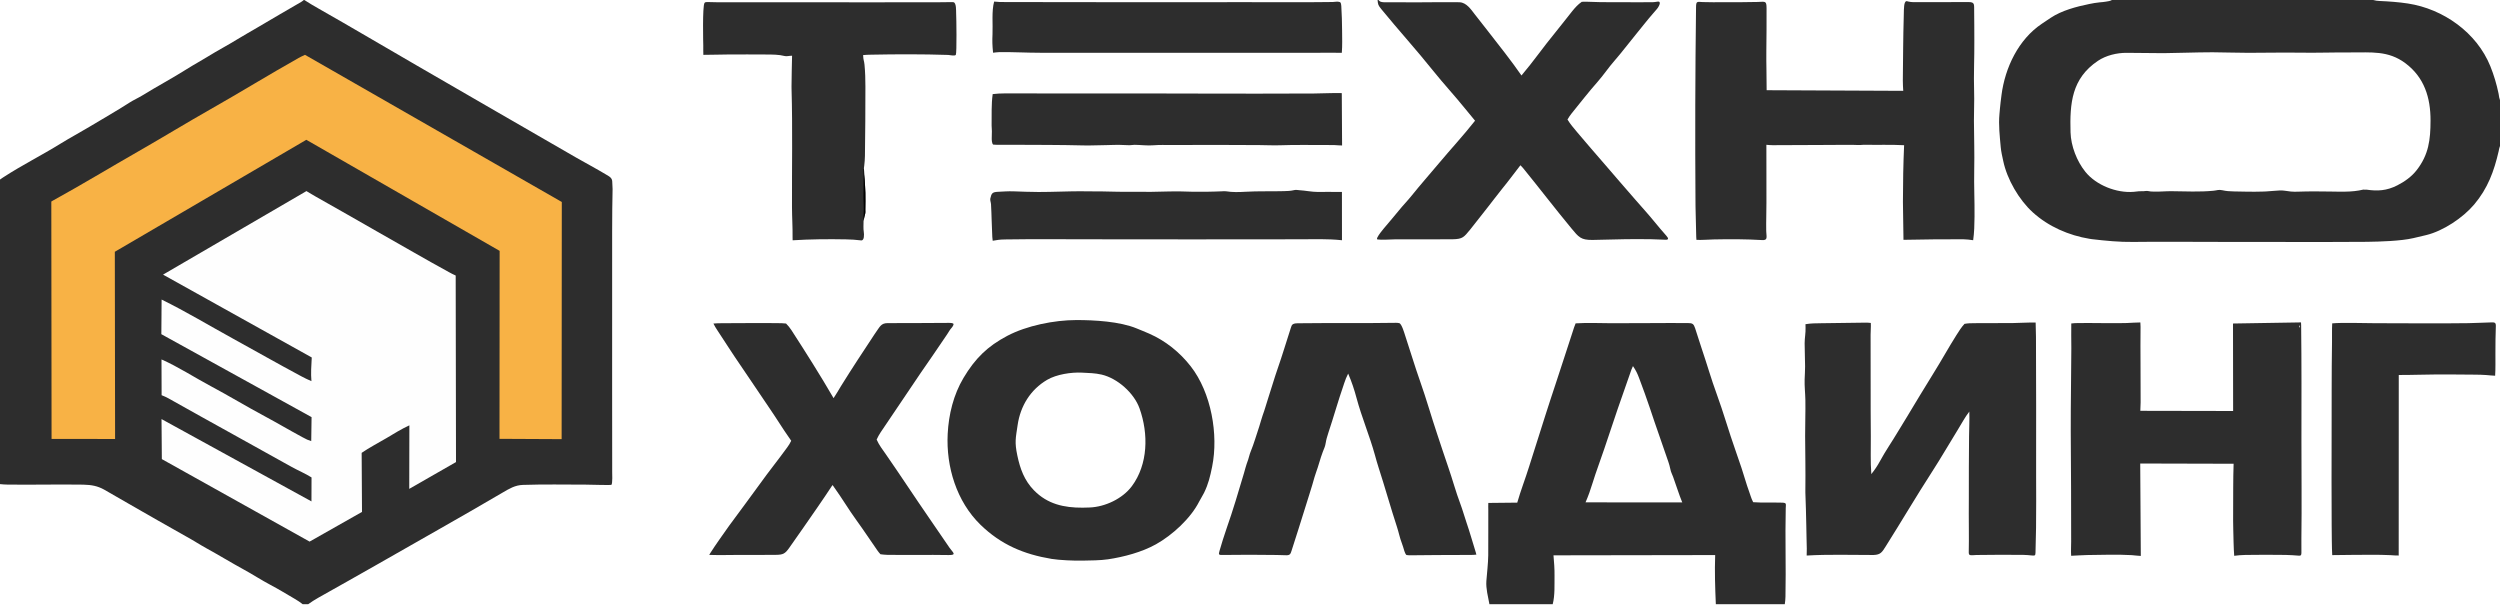
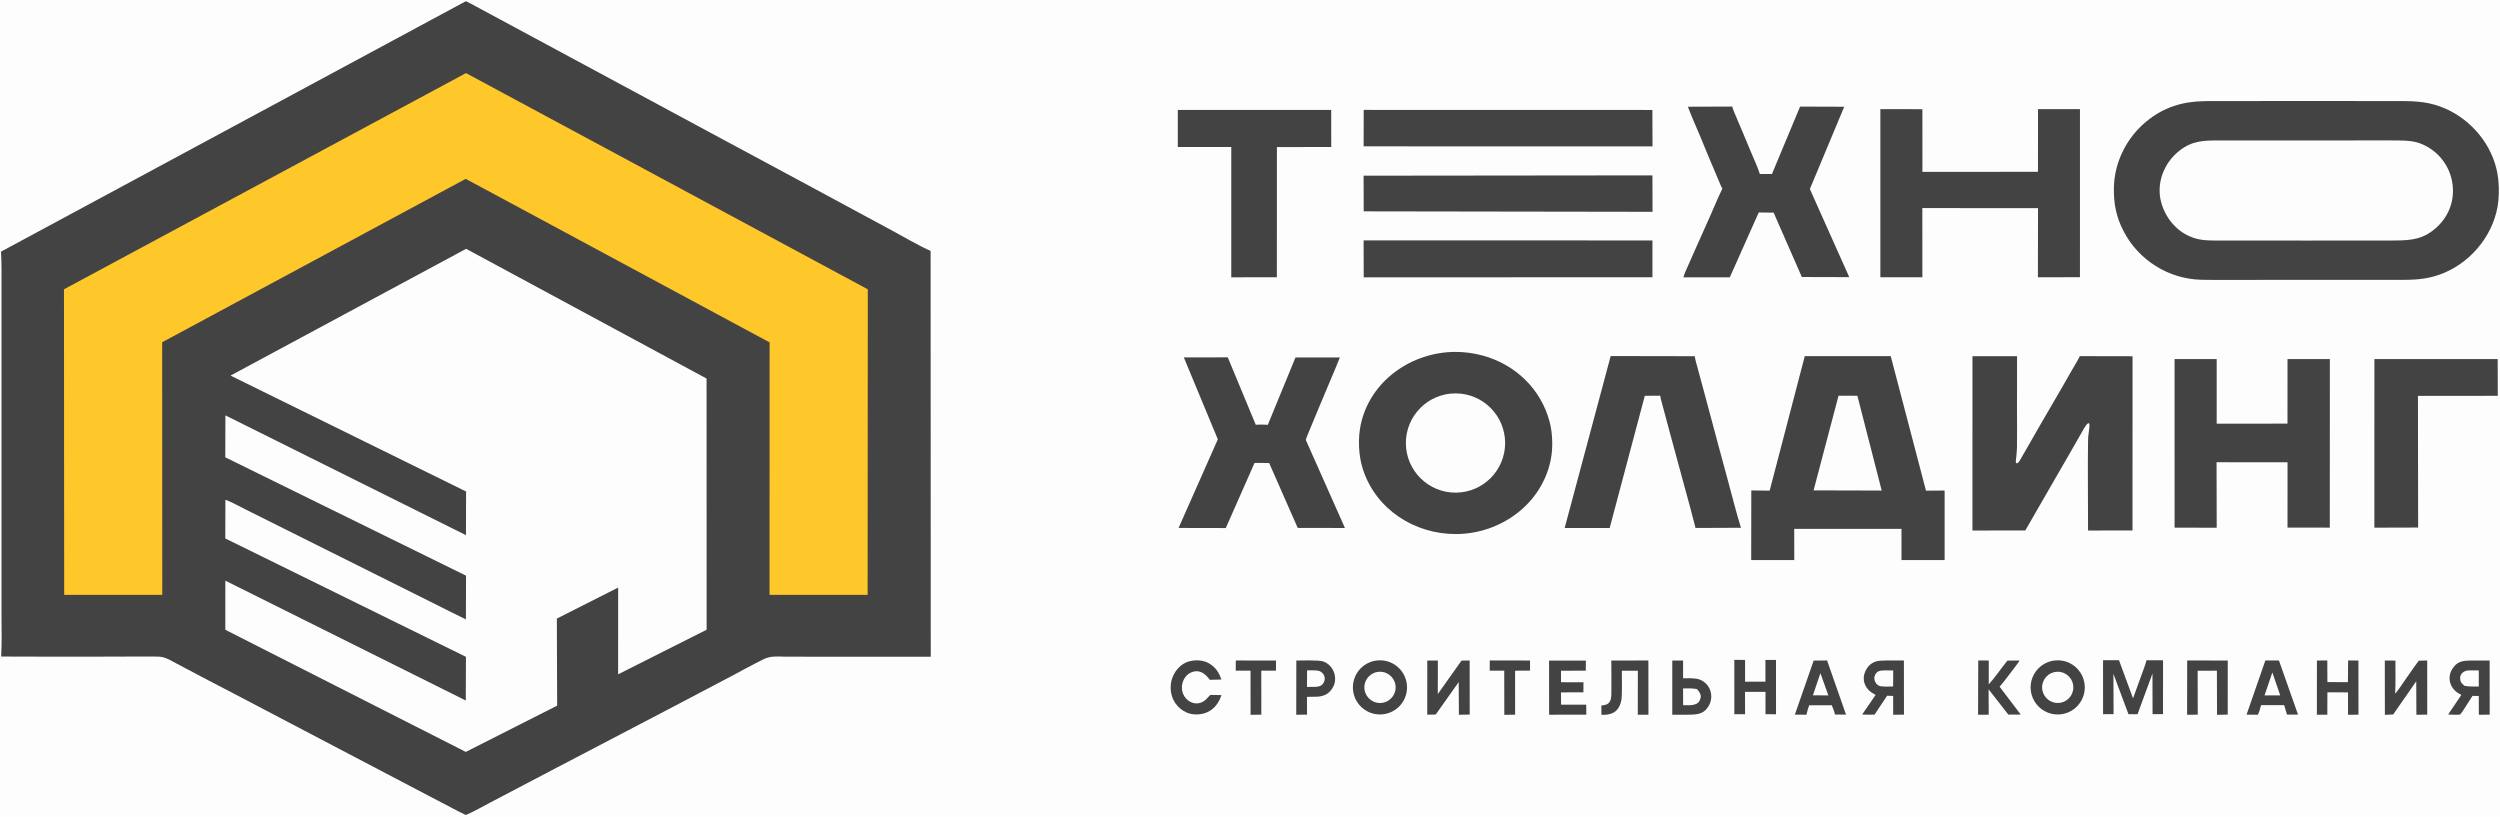
- <svg xmlns="http://www.w3.org/2000/svg" width="600" height="145" viewBox="0 0 600 145">
-   <path fill="#2D2D2D" d="M258.312 76.814C262.591 76.807 268.733 77.141 272.768 78.809C273.779 79.228 274.798 79.627 275.8 80.069C279.744 81.806 283.14 84.536 285.782 87.925C290.693 94.224 292.472 104.298 290.912 112C290.435 114.357 290.016 116.141 288.962 118.3C288.613 119.015 288.165 119.658 287.809 120.363C285.747 124.438 281.353 128.434 277.436 130.626C274.063 132.515 269.713 133.664 265.938 134.23C264.016 134.517 261.753 134.501 259.812 134.551C257.919 134.6 254.22 134.442 252.375 134.134C245.705 133.021 240.239 130.721 235.329 125.952C229.574 120.362 227.041 112.012 227.445 104.125C227.683 99.462 228.842 94.718 231.248 90.688C234.015 86.053 236.976 83.117 241.749 80.603C246.423 78.14 253.021 76.822 258.312 76.814ZM259.812 121.841C259.813 121.841 259.937 121.838 259.937 121.838C260.458 121.815 260.979 121.818 261.5 121.798C265.205 121.661 269.399 119.695 271.638 116.692C275.531 111.469 275.679 104.134 273.484 98.001C272.17 94.329 268.194 90.782 264.375 89.899C262.818 89.538 261.272 89.515 259.688 89.434C257.121 89.302 253.571 89.838 251.322 91.154C247.303 93.506 244.898 97.446 244.232 102C243.767 105.184 243.477 106.074 244.158 109.313C244.826 112.49 245.825 115.293 248.153 117.677C251.411 121.013 255.401 121.862 259.812 121.841Z" />
-   <path fill="#2D2D2D" d="M456.776 21.801C456.729 20.992 456.679 20.184 456.68 19.375C456.68 19.374 456.682 19.063 456.682 19.062C456.743 14.042 456.749 9.019 456.897 4C456.916 3.348 456.892 1.32 457.153 0.696C457.37 0.179 457.528 0.247 458.003 0.369C458.72 0.555 459.516 0.512 460.25 0.518C460.251 0.518 460.749 0.518 460.75 0.518C464.667 0.499 468.583 0.497 472.5 0.496C474.024 0.496 473.767 1.141 473.799 2.75C473.844 5.044 473.819 7.332 473.84 9.625C473.878 13.739 473.654 17.904 473.788 22C473.864 24.319 473.729 26.623 473.744 28.937C473.769 32.894 473.897 36.839 473.813 40.798C473.734 44.535 473.927 48.264 473.886 52C473.866 53.888 473.829 55.783 473.558 57.651C472.749 57.542 471.941 57.423 471.125 57.421C466.36 57.409 461.596 57.459 456.832 57.558C456.832 57.557 456.828 57.001 456.828 57C456.832 54.145 456.698 51.292 456.703 48.438C456.711 43.908 456.784 39.378 456.986 34.852C453.828 34.683 450.662 34.81 447.5 34.746C447.354 34.743 447.208 34.745 447.063 34.762C446.255 34.856 445.564 34.78 444.75 34.769C443.066 34.747 441.372 34.77 439.688 34.783C434.938 34.821 430.187 34.824 425.437 34.844C424.934 34.846 424.432 34.798 423.931 34.752C423.961 39.396 423.923 44.043 423.944 48.688C423.954 50.873 423.853 53.068 423.892 55.25C423.892 55.251 423.908 55.687 423.908 55.688C423.961 56.903 424.28 57.698 422.939 57.619C419.069 57.389 415.189 57.381 411.313 57.464C409.939 57.493 408.515 57.625 407.146 57.57C407.125 57.338 407.102 57.107 407.096 56.875C407.029 54.502 406.977 52.124 406.928 49.75C406.928 49.749 406.918 48.751 406.918 48.75C406.806 33.104 406.852 17.457 407.048 1.812C407.068 0.202 407.263 0.434 408.688 0.497C410.346 0.57 412.028 0.527 413.687 0.524C416.394 0.52 419.108 0.551 421.813 0.471C423.681 0.416 423.965 0.111 423.974 2C423.99 5.414 423.964 8.836 423.922 12.25C423.884 15.387 424.012 18.517 423.994 21.65L456.776 21.801Z" />
-   <path fill="#2D2D2D" d="M471.484 77.723C471.884 77.668 472.283 77.596 472.687 77.585C476.081 77.493 479.48 77.59 482.875 77.54C484.751 77.512 486.686 77.381 488.555 77.404C488.585 78.559 488.627 79.719 488.633 80.875C488.693 91.854 488.673 102.834 488.669 113.813C488.667 118.101 488.72 122.4 488.652 126.688C488.652 126.688 488.62 128.187 488.619 128.188C488.584 129.667 488.571 131.147 488.519 132.626C488.495 133.292 488.425 133.389 487.696 133.318C486.986 133.248 486.276 133.18 485.563 133.171C481.813 133.125 478.062 133.151 474.312 133.199C473.839 133.205 473.265 133.318 472.8 133.218C472.539 133.162 472.498 132.788 472.5 132.563C472.509 130.728 472.566 128.902 472.524 127.063C472.468 124.558 472.536 122.066 472.52 119.562C472.487 114.603 472.555 109.647 472.575 104.687C472.583 102.723 472.709 100.741 472.635 98.778C471.533 100.206 470.862 101.542 469.848 103.178C467.783 106.51 465.828 109.922 463.7 113.214C459.89 119.111 456.338 125.164 452.592 131.099C451.692 132.526 451.354 133.132 449.688 133.194C449.687 133.194 449.501 133.197 449.5 133.197C444.199 133.205 438.893 133.017 433.601 133.33C433.6 132.783 433.637 132.234 433.629 131.688C433.603 129.833 433.525 127.981 433.511 126.125C433.493 123.555 433.362 121.003 433.295 118.437C433.295 118.437 433.287 118.063 433.287 118.062C433.284 117.833 433.285 117.604 433.289 117.375C433.348 113.124 433.253 108.876 433.231 104.625C433.216 101.749 433.345 98.875 433.29 96C433.259 94.353 433.063 92.709 433.113 91.062C433.145 90.02 433.225 88.98 433.222 87.938C433.217 86.083 433.115 84.23 433.114 82.375C433.113 81.122 433.385 79.877 433.333 78.625C433.321 78.353 433.314 78.081 433.314 77.809C434.57 77.594 435.85 77.583 437.125 77.574C440.711 77.549 444.291 77.482 447.875 77.431C448.249 77.426 448.621 77.469 448.993 77.506C449.058 78.424 448.938 79.386 448.943 80.312C448.986 88.458 448.918 96.605 448.997 104.75C449.027 107.827 448.875 110.707 449.119 113.783C449.891 112.819 450.591 111.797 451.176 110.709C452.493 108.257 454.106 105.965 455.523 103.569C456.192 102.438 456.893 101.332 457.575 100.207C459.751 96.614 461.897 92.996 464.125 89.436C465.981 86.47 467.661 83.4 469.53 80.446C470.129 79.5 470.723 78.544 471.484 77.723Z" />
-   <path fill="#2D2D2D" d="M497.107 77.632C497.655 77.564 498.198 77.54 498.75 77.533C502.374 77.487 505.998 77.606 509.625 77.542C509.626 77.542 510.437 77.525 510.437 77.525C511.522 77.496 512.603 77.379 513.687 77.387C513.719 77.739 513.736 78.084 513.732 78.437C513.665 84.481 513.779 90.521 513.751 96.562C513.747 97.241 513.705 97.919 513.678 98.597L535.95 98.64L535.92 77.644L552.243 77.376C552.26 77.606 552.274 77.831 552.276 78.062C552.386 87.312 552.354 96.562 552.345 105.813C552.338 113.603 552.443 121.398 552.334 129.187C552.318 130.34 552.334 131.477 552.338 132.627C552.338 132.628 552.336 132.752 552.336 132.753C552.318 133.204 552.229 133.398 551.752 133.363C550.682 133.284 549.64 133.197 548.562 133.182C545.334 133.137 542.104 133.135 538.875 133.187C537.983 133.202 537.094 133.279 536.209 133.392C536.065 131.767 536.025 128.508 535.983 127.062C535.944 125.688 535.945 124.313 535.955 122.937C535.982 119.061 535.934 115.176 536.066 111.301L513.654 111.243L513.794 133.423C513.068 133.412 512.35 133.278 511.625 133.233C508.535 133.042 503.843 133.166 500.875 133.21C499.607 133.229 498.344 133.345 497.077 133.388C496.998 132.264 497.077 131.127 497.078 130C497.086 121.417 497.044 112.832 496.984 104.25C496.984 104.249 496.98 103.251 496.98 103.25C496.964 96.688 497.099 90.124 497.12 83.562C497.126 81.591 497.058 79.601 497.107 77.632ZM551.938 78.625C552.009 78.638 552.052 78.169 551.938 78.125C551.764 78.059 551.854 78.61 551.938 78.625Z" />
-   <path fill="#2D2D2D" d="M323.559 89.662C323.167 90.408 322.865 91.2 322.598 92.001C322.598 92.001 322.46 92.428 322.46 92.429C321.142 96.216 320.074 100.089 318.802 103.89C318.658 104.32 318.538 104.757 318.407 105.191C318.221 105.813 318.137 106.782 317.925 107.293C317.263 108.885 316.746 110.532 316.262 112.188C316.027 112.99 315.686 113.753 315.469 114.559C314.787 117.086 313.927 119.568 313.174 122.074C312.164 125.442 311.032 128.769 309.989 132.126C309.738 132.934 309.611 133.261 308.75 133.261C307.938 133.261 307.125 133.206 306.313 133.195C302.028 133.139 297.723 133.122 293.437 133.191C292.53 133.206 292.402 133.158 292.683 132.209C293.21 130.427 293.746 128.628 294.364 126.876C295.913 122.483 297.232 118.006 298.559 113.543C298.674 113.157 298.79 112.764 298.884 112.372C299.056 111.649 299.329 111.029 299.556 110.327C299.768 109.674 299.9 109.012 300.163 108.376C300.979 106.399 301.542 104.336 302.234 102.313C302.53 101.451 302.72 100.542 303.035 99.695C303.578 98.231 303.971 96.731 304.462 95.25C305.198 93.031 305.834 90.771 306.606 88.565C307.755 85.284 308.742 81.948 309.816 78.642C309.866 78.488 309.921 78.336 309.98 78.186C310.254 77.489 311.419 77.588 312 77.581C319.687 77.482 327.376 77.601 335.063 77.477C335.322 77.473 335.553 77.5 335.807 77.552C336.404 77.673 337.053 79.977 337.209 80.446C338.455 84.186 339.567 87.97 340.886 91.687C342.342 95.794 343.516 99.997 344.904 104.125C345.786 106.748 346.631 109.388 347.542 112C348.573 114.957 349.381 118.009 350.487 120.939C351.032 122.383 351.431 123.871 351.933 125.329C352.765 127.746 353.441 130.199 354.206 132.635C354.255 132.792 354.29 132.952 354.326 133.112C353.472 133.211 352.61 133.185 351.75 133.187C347.247 133.196 342.751 133.215 338.249 133.272C338.023 133.274 337.836 133.23 337.616 133.216C337.378 133.201 337.102 132.434 337.045 132.25C336.851 131.618 336.668 130.937 336.427 130.323C335.947 129.097 335.71 127.804 335.3 126.551C333.735 121.771 332.388 116.917 330.835 112.133C330.526 111.181 330.258 110.216 329.993 109.25C328.717 104.607 326.807 100.156 325.564 95.503C325.032 93.512 324.38 91.552 323.559 89.662Z" />
-   <path fill="#2D2D2D" d="M200.058 95.555C200.693 94.641 201.22 93.659 201.806 92.713C204.429 88.478 207.179 84.324 209.924 80.166C210.041 79.99 210.157 79.814 210.281 79.643C211.151 78.441 211.459 77.555 212.999 77.549C217.937 77.529 222.875 77.544 227.813 77.493C228.115 77.49 228.477 77.511 228.753 77.647C229.082 77.809 228.505 78.551 228.382 78.686C227.936 79.175 227.674 79.693 227.308 80.245C226.153 81.993 224.93 83.699 223.771 85.445C222.862 86.812 221.885 88.13 220.974 89.493C217.789 94.259 214.547 98.985 211.358 103.749C210.987 104.303 210.671 104.892 210.395 105.499C210.96 106.803 211.845 107.937 212.657 109.103C216.125 114.09 219.44 119.181 222.895 124.178C224.575 126.608 226.242 129.04 227.902 131.484C228.615 132.533 229.769 133.247 227.688 133.211C222.792 133.126 217.896 133.23 213 133.165C212.436 133.157 211.875 133.09 211.315 133.022C211.047 132.735 210.798 132.43 210.573 132.108C208.886 129.695 207.27 127.232 205.539 124.85C203.661 122.267 202.04 119.506 200.17 116.917C200.036 116.731 199.967 116.57 199.796 116.418C198.608 118.233 197.386 120.039 196.151 121.823C193.912 125.057 191.674 128.3 189.399 131.509C188.398 132.921 187.922 133.142 186.188 133.164C183.335 133.2 180.478 133.176 177.625 133.178C175.166 133.179 172.679 133.264 170.222 133.177C170.299 133.037 170.371 132.894 170.457 132.76C171.869 130.545 173.428 128.403 174.938 126.255C174.938 126.255 175.056 126.09 175.057 126.089C175.19 125.908 175.327 125.731 175.459 125.549C177.748 122.395 180.123 119.297 182.387 116.126C184.503 113.162 186.8 110.325 188.933 107.374C189.296 106.871 189.638 106.351 189.891 105.784C189.738 105.562 189.589 105.338 189.434 105.119C187.826 102.838 186.384 100.455 184.805 98.157C182.397 94.655 180.077 91.092 177.663 87.594C175.784 84.872 174.027 82.084 172.201 79.327C171.843 78.787 171.499 78.235 171.22 77.65C171.904 77.591 172.563 77.572 173.25 77.571C178.018 77.565 182.796 77.49 187.563 77.566C187.927 77.572 188.289 77.609 188.651 77.646C189.125 78.126 189.558 78.643 189.925 79.209C193.385 84.555 196.899 90.11 200.058 95.555Z" />
-   <path fill="#2D2D2D" d="M168.805 13.164C168.76 12.422 168.801 11.681 168.786 10.938C168.777 10.517 168.555 1.512 169.086 0.7C169.215 0.502 169.531 0.49 169.749 0.489C170.539 0.486 171.334 0.539 172.125 0.541C178.687 0.556 185.25 0.557 191.812 0.547C202.812 0.531 213.813 0.585 224.813 0.546C226.021 0.542 227.232 0.498 228.439 0.505C228.565 0.506 228.696 0.507 228.822 0.527C229.558 0.645 229.444 2.631 229.473 3.125C229.538 4.236 229.65 12.691 229.401 13.154C229.21 13.51 227.884 13.195 227.561 13.185C221.397 12.984 215.228 13.003 209.062 13.124C208.423 13.136 207.782 13.154 207.146 13.221C207.215 14.634 207.374 14.44 207.478 15.5C207.649 17.249 207.7 19.059 207.698 20.812C207.691 26.354 207.674 31.896 207.585 37.438C207.573 38.211 207.511 38.982 207.418 39.75C207.418 39.751 207.334 40.401 207.334 40.402C207.334 40.402 207.357 40.605 207.357 40.606C207.388 41.027 207.366 41.452 207.405 41.875C207.442 42.273 207.498 42.662 207.517 43.062C207.568 44.126 207.67 45.186 207.693 46.251C207.723 47.627 207.704 48.999 207.682 50.375C207.679 50.542 207.69 50.708 207.691 50.875C207.696 51.272 207.539 51.616 207.463 52.001C207.393 52.35 207.337 52.675 207.255 53.02C207.258 53.92 207.168 54.822 207.313 55.717C207.393 56.209 207.472 57.802 206.658 57.695C205.441 57.535 204.228 57.471 203 57.447C198.794 57.365 194.437 57.408 190.231 57.669C190.222 57.425 190.214 57.182 190.217 56.938C190.247 54.538 190.087 52.148 190.078 49.75C190.042 40.315 190.239 30.87 189.974 21.438C189.967 21.208 189.965 20.979 189.966 20.75C189.974 18.525 190.053 15.553 190.096 13.376C190.095 13.376 189.716 13.39 189.715 13.39C189.249 13.417 188.755 13.56 188.299 13.442C186.896 13.078 185.38 13.095 183.937 13.081C180.897 13.05 177.853 13.07 174.813 13.073C172.81 13.075 170.805 13.173 168.805 13.164Z" />
-   <path d="M207.255 53.02C207.222 52.472 207.234 51.923 207.267 51.375C207.347 50.061 207.264 48.752 207.226 47.438C207.209 46.873 207.25 46.314 207.248 45.75C207.244 44.666 207.256 43.584 207.273 42.5C207.282 41.957 207.242 41.416 207.251 40.873C207.254 40.711 207.264 40.547 207.334 40.402C207.334 40.402 207.357 40.605 207.357 40.606C207.388 41.027 207.366 41.452 207.405 41.875C207.442 42.273 207.498 42.662 207.517 43.062C207.568 44.126 207.67 45.186 207.693 46.251C207.723 47.627 207.704 48.999 207.682 50.375C207.679 50.542 207.69 50.708 207.691 50.875C207.696 51.272 207.539 51.616 207.463 52.001C207.393 52.35 207.337 52.675 207.255 53.02Z" />
-   <path fill="#2D2D2D" d="M559.731 77.608C562.21 77.377 567.283 77.569 569.875 77.567C577.371 77.562 584.88 77.667 592.374 77.558C594.167 77.532 595.958 77.42 597.75 77.381C598.556 77.364 599.011 77.29 599.003 78.186C599.003 78.187 599 78.311 599 78.312C598.912 80.46 598.911 82.597 598.901 84.75C598.892 86.541 598.949 88.385 598.832 90.173C598.136 90.157 597.444 90.065 596.75 90.013C595.877 89.948 595.001 89.927 594.125 89.917C590.855 89.879 587.583 89.866 584.313 89.876C581.444 89.886 578.57 90.016 575.703 89.995L575.689 133.325C575.042 133.351 574.397 133.27 573.75 133.238C570.649 133.086 567.542 133.17 564.437 133.175C562.87 133.177 561.299 133.234 559.734 133.228C559.628 131.471 559.625 128.251 559.607 126.812C559.607 126.812 559.599 125.938 559.599 125.937C559.565 118.919 559.563 111.894 559.586 104.875C559.611 97.271 559.566 89.666 559.683 82.062C559.706 80.586 559.646 79.081 559.731 77.608Z" />
-   <path fill="#2D2D2D" d="M238.245 22.586C239.178 22.459 240.121 22.432 241.062 22.419C241.063 22.419 241.624 22.415 241.625 22.415C247.916 22.402 254.208 22.454 260.5 22.436C278.791 22.383 297.084 22.544 315.375 22.441C317.588 22.429 319.818 22.282 322.028 22.346L322.101 34.916C321.483 34.935 320.868 34.829 320.25 34.819C319.396 34.806 318.542 34.793 317.687 34.798C314.255 34.819 310.805 34.736 307.375 34.862C305.659 34.925 303.963 34.834 302.25 34.821C295.211 34.767 288.165 34.773 281.125 34.804C279.722 34.81 278.274 34.745 276.875 34.866C275.349 34.998 273.839 34.775 272.313 34.757C271.894 34.753 271.481 34.861 271.062 34.853C270.187 34.835 269.313 34.776 268.438 34.761C267.675 34.748 266.447 34.823 265.562 34.827C263.729 34.835 261.898 34.949 260.063 34.903C254.379 34.762 248.685 34.776 243 34.748C243 34.748 238.607 34.79 238.399 34.71C238.048 34.577 238.012 33.518 238.016 33.25C238.024 32.666 238.041 32.084 238.052 31.5C238.061 31.037 237.981 30.587 237.987 30.125C238.018 27.65 237.903 25.034 238.245 22.586Z" />
-   <path fill="#2D2D2D" d="M238.591 0.38C239.065 0.383 239.526 0.478 240 0.486C241.541 0.511 243.084 0.492 244.625 0.497C252.104 0.521 259.584 0.532 267.063 0.525C277.396 0.515 287.729 0.559 298.062 0.517C304.978 0.488 311.898 0.594 318.813 0.492C319.188 0.486 319.563 0.486 319.938 0.473C320.472 0.454 321.051 0.302 321.567 0.499C321.856 0.609 321.895 1.186 321.912 1.437C322.041 3.403 322.081 5.405 322.103 7.375C322.122 9.125 322.171 10.929 322.037 12.674C320.254 12.643 318.471 12.661 316.688 12.665C294.333 12.71 271.979 12.662 249.625 12.665C246.375 12.665 243.123 12.467 239.875 12.51C239.359 12.516 238.849 12.605 238.335 12.653C238.154 10.848 238.127 9.869 238.203 8.187C238.311 5.815 237.962 2.712 238.591 0.38Z" />
-   <path fill="#2D2D2D" d="M238.249 57.782C238.217 57.48 238.169 57.178 238.152 56.875C238.004 54.251 237.997 51.625 237.843 49C237.818 48.58 237.582 48.042 237.675 47.642C237.954 46.433 238.124 46.104 239.437 46.037C240.686 45.973 241.937 45.878 243.187 45.918C245.213 45.982 247.22 46.079 249.25 46.078C252.709 46.078 256.166 45.903 259.625 45.897C259.626 45.897 259.812 45.899 259.813 45.899C260.001 45.906 260.187 45.922 260.375 45.922C263.037 45.923 265.539 45.928 268.188 46.018C268.354 46.024 268.521 46.025 268.688 46.024C271.252 46.009 273.811 46.07 276.375 46.042C279.268 46.012 282.172 45.842 285.062 45.985C286.689 46.065 288.311 45.991 289.938 46.011C291.047 46.024 292.144 45.934 293.25 45.915C293.59 45.909 293.912 45.856 294.25 45.91C295.795 46.162 297.374 46.114 298.937 46.022C301.997 45.843 305.063 45.96 308.125 45.874C308.9 45.852 309.745 45.832 310.5 45.647C311.11 45.497 311.197 45.611 311.813 45.646C313.298 45.731 314.751 46.059 316.25 46.068C317.041 46.073 317.835 46.034 318.625 46.052C319.776 46.079 320.916 46.045 322.063 46.061L322.074 57.657C318.588 57.281 315.07 57.427 311.562 57.429C294.542 57.443 277.521 57.475 260.5 57.428C254.15 57.41 247.787 57.371 241.437 57.464C239.642 57.491 239.621 57.572 238.249 57.782Z" />
-   <path fill="#2D2D2D" d="M72.911 0C72.951 0 72.99 0 73.029 0C74.138 0.718 75.276 1.389 76.424 2.04C84.38 6.55 92.243 11.231 100.165 15.799C112.859 23.118 125.518 30.498 138.227 37.792C140.613 39.161 143.048 40.445 145.407 41.859C146.382 42.444 146.976 42.693 146.949 43.835C146.949 43.836 147.022 45.369 147.022 45.37C147.022 45.371 146.945 50.061 146.945 50.062C146.945 50.063 146.917 55.436 146.917 55.437C146.917 55.438 146.912 93.497 146.912 93.498C146.912 93.499 146.927 113.313 146.927 113.314C146.938 113.56 147.029 115.974 146.759 116.346C146.654 116.49 141.873 116.314 140.626 116.312C135.589 116.306 130.52 116.207 125.484 116.378C123.604 116.442 122.229 117.28 120.625 118.223C110.456 124.202 100.149 129.946 89.92 135.82C85.419 138.405 80.879 140.912 76.364 143.473C75.541 143.939 74.745 144.451 73.974 145C73.526 145 73.077 145 72.628 145C71.932 144.477 71.622 144.244 70.75 143.732C70.749 143.732 70.476 143.572 70.476 143.571C68.623 142.489 66.77 141.356 64.874 140.356C62.7 139.21 60.653 137.857 58.499 136.685C55.489 135.047 52.575 133.248 49.57 131.603C47.978 130.731 46.463 129.732 44.873 128.861C42.521 127.571 40.224 126.192 37.874 124.9C35.498 123.593 33.189 122.172 30.818 120.86C28.859 119.777 26.957 118.592 24.999 117.51C23.39 116.621 21.97 116.374 20.125 116.323C20.124 116.323 19.667 116.313 19.666 116.313C13.696 116.22 7.721 116.384 1.75 116.3C1.165 116.292 0.582 116.249 0 116.188C0 91.823 0 67.458 0 43.093C0.234 42.907 0.48 42.737 0.737 42.584C0.738 42.583 0.87 42.502 0.871 42.501C5.29 39.629 10.02 37.264 14.499 34.492C16.757 33.095 19.1 31.847 21.373 30.482C24.591 28.548 27.867 26.689 31.025 24.661C32.083 23.981 33.227 23.487 34.297 22.826C37.772 20.68 41.394 18.758 44.843 16.575C46.518 15.515 48.267 14.584 49.946 13.537C52.218 12.12 54.599 10.893 56.873 9.481C58.514 8.462 60.209 7.551 61.862 6.556C65.316 4.477 68.828 2.502 72.301 0.456C72.52 0.327 72.715 0.162 72.911 0Z" />
-   <path fill="#F8B245" d="M73.201 13.162L134.83 48.475L134.791 105.396L119.879 105.321L119.912 60.209L73.519 33.552L27.558 60.426L27.621 105.357L12.376 105.338L12.316 48.374C12.44 48.292 12.562 48.214 12.692 48.143C19.579 44.354 26.301 40.276 33.125 36.374C38.99 33.02 44.756 29.488 50.632 26.154C57.685 22.153 64.59 17.897 71.656 13.919C72.156 13.637 72.678 13.399 73.201 13.162Z" />
-   <path fill="#FEFEFE" d="M73.545 45.862C74.322 46.323 75.083 46.801 75.874 47.241C80.802 49.978 85.663 52.833 90.571 55.603C96.296 58.835 101.978 62.162 107.747 65.314C108.277 65.604 108.815 65.882 109.366 66.129L109.44 110.898L98.219 117.328L98.249 102.079C96.318 102.969 94.511 104.097 92.685 105.185C90.737 106.346 88.661 107.395 86.797 108.683L86.88 122.859L74.302 129.984L38.842 110.186L38.766 100.578L74.749 120.334L74.769 114.584C73.311 113.664 71.56 112.921 70.03 112.081C65.381 109.531 60.774 106.902 56.125 104.351C50.865 101.465 45.638 98.51 40.399 95.586C39.882 95.298 39.339 95.066 38.788 94.85L38.76 86.265C42.631 87.948 46.842 90.683 50.552 92.658C54.896 94.972 59.107 97.53 63.444 99.851C66.517 101.496 69.513 103.276 72.581 104.927C73.619 105.486 73.855 105.596 74.697 105.868L74.777 100.112L38.723 80.204L38.786 71.896C44.551 74.724 50.055 78.046 55.682 81.138C61.208 84.174 66.689 87.306 72.25 90.275C73.064 90.71 73.893 91.117 74.742 91.477C74.581 89.588 74.714 87.687 74.82 85.793L39.13 65.911L73.545 45.862Z" />
-   <path fill="#2D2D2D" d="M506.874 0C527.769 0 548.664 0 569.558 0C570.191 0.163 570.523 0.211 571.187 0.24C573.413 0.34 575.671 0.502 577.874 0.837C586.383 2.132 594.418 7.812 597.683 15.898C598.529 17.993 599.194 20.225 599.651 22.438C599.651 22.439 599.685 22.626 599.686 22.627C599.807 23.352 599.772 23.374 600 24.042C600 27.711 600 31.379 600 35.048C600 35.049 599.92 35.267 599.919 35.268C599.789 35.609 599.76 35.939 599.679 36.29C598.559 41.144 597.053 45.223 593.799 49.082C591.109 52.272 586.361 55.432 582.316 56.414C580.879 56.763 580.66 56.81 579.187 57.154C576.183 57.857 571.058 57.994 568.313 58.032C568.312 58.032 567.563 58.041 567.563 58.041C555.876 58.129 544.187 58.037 532.5 58.057C525.658 58.068 518.807 57.973 511.967 58.065C508.656 58.11 505.351 57.785 502.063 57.399C502.062 57.399 501.487 57.313 501.486 57.312C496.523 56.501 491.633 54.375 487.888 50.98C484.559 47.963 481.7 43.044 480.774 38.626C480.543 37.527 480.274 36.431 480.174 35.312C479.941 32.686 479.626 30.012 479.869 27.375C479.91 26.938 479.956 26.501 479.985 26.062C480.053 25.027 480.23 24.031 480.337 23C480.337 22.999 480.358 22.814 480.358 22.813C481.21 16.24 484.42 9.463 490.047 5.699C490.748 5.23 491.446 4.757 492.148 4.289C494.806 2.517 498.332 1.592 501.436 0.959C502.114 0.821 503.229 0.611 503.89 0.566C504.431 0.529 504.964 0.47 505.5 0.383C506.07 0.291 506.376 0.26 506.874 0ZM567.225 45.497C567.464 45.532 567.706 45.545 567.945 45.513C570.579 45.902 572.794 45.795 575.374 44.474C577.125 43.578 578.764 42.414 579.977 40.865C582.902 37.131 583.319 33.528 583.328 28.937C583.34 23.448 581.843 18.543 577.249 15.138C573.142 12.095 569.078 12.617 564.187 12.584C560.147 12.556 556.1 12.707 552.063 12.642C547.913 12.575 543.775 12.678 539.625 12.677C536.851 12.677 534.084 12.565 531.312 12.55C531.312 12.55 530.688 12.548 530.687 12.548C526.916 12.553 523.146 12.722 519.375 12.757C519.374 12.757 518.938 12.757 518.938 12.757C516.083 12.746 513.229 12.696 510.375 12.681C508.05 12.668 505.428 13.301 503.492 14.606C497.189 18.854 496.737 24.796 496.928 31.75C497.018 35.03 498.443 38.705 500.5 41.251C503.097 44.464 507.979 46.369 512.063 46.042C512.502 46.007 512.936 45.932 513.375 45.9C513.881 45.864 514.369 45.936 514.875 45.847C515.438 45.748 515.882 45.968 516.438 45.97C516.667 45.971 516.896 45.981 517.125 45.987C518.467 46.021 519.788 45.874 521.125 45.887C524.502 45.919 527.889 46.105 531.25 45.776C532.096 45.693 532.451 45.455 533.374 45.66C534.351 45.877 535.105 45.92 536.125 45.942C538.389 45.99 540.674 46.053 542.937 45.981C542.938 45.981 543.812 45.95 543.812 45.95C544.941 45.902 546.063 45.743 547.188 45.705C548.068 45.675 548.936 45.885 549.812 45.97C550.394 46.026 550.979 46.028 551.562 46C552.896 45.938 554.227 45.947 555.563 45.935C557.979 45.913 560.398 46.028 562.813 45.996C564.296 45.977 565.783 45.847 567.225 45.497Z" />
-   <path fill="#2D2D2D" d="M378.152 77.605C380.999 77.422 383.899 77.564 386.75 77.573C392.874 77.591 399.002 77.493 405.125 77.534C406.21 77.541 406.478 77.735 406.825 78.767C407.379 80.41 407.868 82.08 408.428 83.722C409.654 87.321 410.698 90.994 412.008 94.564C413.64 99.015 414.918 103.596 416.506 108.064C417.509 110.885 418.453 113.724 419.307 116.593C419.531 117.345 419.856 118.064 420.077 118.823C420.077 118.824 420.132 118.999 420.132 119C420.302 119.523 420.511 120.034 420.756 120.526C423.061 120.696 425.378 120.561 427.688 120.636C428.849 120.673 428.601 120.93 428.576 122C428.41 129.061 428.66 136.126 428.512 143.188C428.499 143.795 428.446 144.401 428.349 145C422.833 145 417.317 145 411.801 145C411.628 141.074 411.499 137.143 411.641 133.215L372.836 133.279C372.982 134.912 373.11 136.548 373.086 138.187C373.053 140.424 373.209 142.808 372.653 145C367.588 145 362.523 145 357.458 145C357.13 143.212 356.594 141.242 356.729 139.438C356.883 137.375 357.151 135.318 357.178 133.25C357.227 129.646 357.158 126.042 357.191 122.437C357.197 121.857 357.148 121.284 357.193 120.705L364.14 120.633C364.966 117.741 366.067 114.928 366.963 112.056C368.277 107.843 369.655 103.649 370.966 99.433C371.717 97.021 372.547 94.625 373.324 92.22C374.689 87.994 376.111 83.787 377.463 79.557C377.674 78.898 377.874 78.237 378.152 77.605ZM403.742 120.584C402.916 118.566 402.289 116.476 401.54 114.429C401.249 113.631 401.049 113.426 400.863 112.501C400.753 111.954 400.592 111.396 400.413 110.868C398.954 106.552 397.391 102.27 395.972 97.939C395.2 95.584 394.317 93.27 393.463 90.944C392.96 89.577 392.621 88.908 391.91 87.861C391.78 88.136 391.648 88.411 391.546 88.698C389.302 95.004 387.135 101.336 385.036 107.692C384.131 110.431 383.077 113.114 382.234 115.876C381.753 117.451 381.191 119.056 380.53 120.563L403.742 120.584Z" />
-   <path fill="#2D2D2D" d="M330.617 0C330.69 0 330.763 0 330.837 0C330.91 0.075 330.98 0.152 331.055 0.225C331.46 0.622 332.39 0.539 332.875 0.543C332.876 0.543 333.124 0.544 333.125 0.544C335.563 0.533 338 0.556 340.438 0.558C343.583 0.561 346.73 0.481 349.875 0.533C349.876 0.533 350.313 0.545 350.313 0.545C351.942 0.619 353.031 2.246 353.925 3.408C354.982 4.779 356.06 6.137 357.13 7.499C359.532 10.557 362.934 14.894 365.154 18.116C367.974 14.802 370.453 11.214 373.223 7.858C374.629 6.154 375.95 4.39 377.34 2.675C378.014 1.843 378.737 1.037 379.624 0.439C380.027 0.407 380.408 0.399 380.812 0.416C384.83 0.591 388.854 0.513 392.875 0.537C394.104 0.545 395.334 0.524 396.562 0.534C396.983 0.537 397.397 0.448 397.813 0.393C398.953 0.242 397.988 1.76 397.715 2.097C397.38 2.509 397.027 2.903 396.677 3.301C395.306 4.862 394.084 6.478 392.765 8.069C390.968 10.238 389.291 12.504 387.436 14.623C386.037 16.221 384.862 18.001 383.461 19.59C381.293 22.049 379.283 24.631 377.222 27.179C376.84 27.652 376.496 28.154 376.197 28.684C376.853 29.786 377.708 30.751 378.526 31.739C380.649 34.301 382.868 36.774 385.026 39.303C387.519 42.224 390.041 45.114 392.559 48.012C394.075 49.756 395.647 51.473 397.105 53.264C398.025 54.395 398.959 55.484 399.922 56.578C400.425 57.149 400.557 57.56 399.75 57.539C398.625 57.511 397.501 57.439 396.375 57.416C394.313 57.374 392.25 57.391 390.187 57.406C387.518 57.425 384.854 57.569 382.187 57.586C379.411 57.604 378.922 56.961 377.105 54.767C373.166 50.008 369.415 45.097 365.512 40.308C365.325 40.078 365.109 39.873 364.9 39.661C363.432 41.544 362.021 43.47 360.508 45.317C359.291 46.803 358.17 48.359 356.969 49.855C355.62 51.537 354.307 53.232 352.977 54.927C352.976 54.928 352.843 55.094 352.843 55.095C351.328 56.927 351.049 57.372 348.688 57.421C348.687 57.421 348.251 57.427 348.25 57.427C343.751 57.472 339.25 57.414 334.75 57.444C333.957 57.449 331.4 57.62 330.601 57.471C329.896 57.339 332.491 54.385 332.612 54.239C333.651 52.99 334.728 51.766 335.745 50.499C336.722 49.281 337.824 48.169 338.799 46.953C340.897 44.335 343.121 41.836 345.272 39.264C348.158 35.815 351.232 32.504 354.013 28.97C353.233 27.988 352.409 27.04 351.622 26.063C349.133 22.975 346.418 20.067 343.945 16.971C339.95 11.972 335.64 7.235 331.589 2.282C330.735 1.237 330.721 1.128 330.617 0Z" />
+ <svg xmlns="http://www.w3.org/2000/svg" width="1280" height="418" viewBox="0 0 1280 418">
+   <path fill="#FDFDFD" d="M0 0L1280 0L1280 418L0 418L0 0Z" />
+   <path fill="#444344" d="M238.529 0.612C240.414 1.502 242.259 2.477 244.076 3.501C244.077 3.501 256.05 9.945 256.052 9.946C293.984 30.411 331.952 50.811 369.891 71.264C399.234 87.084 428.653 102.778 457.943 118.697C460.053 119.844 471.646 126.467 476.474 128.462L476.539 336.245C456.645 336.224 436.751 336.31 416.858 336.239C416.856 336.238 401.455 336.209 401.453 336.209C397.86 336.09 394.384 335.842 391.115 337.443C385.307 340.287 379.661 343.452 373.942 346.471C333.065 368.045 292.019 389.3 251.125 410.844C246.947 413.045 242.85 415.419 238.516 417.296C235.909 416.086 233.357 414.758 230.833 413.385C230.831 413.384 219.279 407.344 219.278 407.343C185.998 389.86 152.708 372.396 119.403 354.961C111.13 350.63 102.818 346.37 94.587 341.96C94.585 341.959 88.55 338.754 88.548 338.753C85.596 337.118 83.787 336.221 80.44 336.166C73.632 336.056 66.822 336.172 60.013 336.188C40.208 336.235 20.402 336.247 0.598 336.15C0.935 329.473 0.849 322.128 0.773 315.687C0.773 315.686 0.772 241.612 0.772 241.611C0.772 241.609 0.771 137.945 0.771 137.944C0.794 134.907 0.667 131.871 0.516 128.837L238.529 0.612Z" />
+   <path fill="#FDFDFD" d="M238.65 127.395L361.76 193.817L361.796 322.417L316.48 345.245L316.5 300.826L285.106 316.717L285.263 361.282L238.497 384.975L115.364 322.447L115.376 297.299L238.486 358.672L238.559 336.291L115.349 275.689L115.409 255.853C118.949 257.205 122.72 259.333 126.089 261.019C157.967 276.975 189.859 292.91 221.777 308.786C227.357 311.561 232.908 314.456 238.539 317.122L238.616 294.74L115.345 234.148L115.407 212.676L238.581 274.005L238.628 251.646L118.028 192.302L238.65 127.395Z" />
+   <path fill="#FEC72A" d="M238.591 37.423L444.317 148.129L444.223 304.572L393.999 304.588L394.035 175.306L238.448 91.573L83.026 175.23L83.079 304.556L32.861 304.567L32.754 148.117L238.591 37.423Z" />
+   <path fill="#444344" d="M1228.85 51.749C1237.57 51.747 1244.28 52.17 1252.18 55.67C1265.58 61.603 1276.04 74.241 1278.68 88.767C1279.46 93.079 1279.6 98.29 1279.17 102.729C1277.64 118.833 1266.24 133.437 1251.46 139.674C1244.33 142.682 1237.95 143.281 1230.31 143.29C1207.95 143.315 1185.59 143.291 1163.23 143.283C1151.63 143.279 1139.88 143.446 1128.23 143.267C1128.23 143.267 1127.08 143.244 1127.08 143.244C1110.32 142.876 1094.84 133.162 1087.2 118.23C1083.47 110.941 1082.17 104.298 1082.31 96.165C1082.54 83.037 1088.82 70.525 1098.93 62.193C1107.77 54.915 1117.4 51.95 1128.75 51.774C1129.62 51.76 1130.49 51.757 1131.35 51.753C1163.85 51.632 1196.36 51.76 1228.85 51.749Z" />
+   <path fill="#FDFDFD" d="M1136.56 71.91C1157.5 71.918 1178.44 71.925 1199.37 71.924C1209.02 71.924 1218.69 71.794 1228.33 71.936C1232.79 72.001 1236.33 72.153 1240.42 73.957C1257.11 81.323 1261.4 103.301 1247.99 115.993C1241.09 122.53 1234.85 123.106 1225.73 123.136C1196.36 123.232 1166.98 123.137 1137.6 123.146C1133.13 123.148 1128.31 123.328 1123.96 122.045C1115.33 119.499 1109.04 112.396 1106.61 103.884C1103.77 93.969 1107.91 83.338 1115.94 77.095C1122.58 71.927 1128.47 71.907 1136.56 71.91Z" />
+   <path fill="#444344" d="M745.104 180.172C749.726 180.158 754.569 180.799 759.035 182.009C775.822 186.556 788.981 199.115 793.423 216.028C794.947 221.83 795.172 229.278 794.027 235.154C789.569 258.051 768.322 273.355 745.521 273.437C724.284 273.514 704.558 260.884 697.834 240.38C695.533 233.366 695.17 224.372 696.753 217.155C701.645 194.842 722.823 180.239 745.104 180.172Z" />
+   <path fill="#FDFDFD" d="M745.311 201.41C759.266 201.463 770.566 212.762 770.623 226.719C770.679 240.677 759.471 252.067 745.517 252.233C731.408 252.401 719.865 241.038 719.808 226.925C719.751 212.813 731.201 201.356 745.311 201.41Z" />
+   <path fill="#444344" d="M924.048 182.329L968.05 182.328L986.103 251.217L995.643 251.155L995.648 286.747L973.558 286.748L973.562 270.764L918.643 270.781L918.67 286.751L896.612 286.758L896.669 251.108L906.074 251.204L924.048 182.329Z" />
+   <path fill="#FDFDFD" d="M941.333 202.597L950.98 202.64L963.432 251.165L928.557 251.074L941.333 202.597Z" />
+   <path fill="#444344" d="M1064.86 182.341L1091.86 182.396L1091.85 271.587L1069.08 271.629C1069.06 270.166 1069.07 268.705 1069.07 267.241C1069.1 253.526 1068.87 239.797 1069.08 226.087C1069.09 225.218 1069.11 224.349 1069.17 223.482C1069.25 222.284 1070.03 218.053 1069.76 217.126C1069.18 215.117 1066.42 220.402 1066.4 220.431C1056.69 237.554 1046.69 254.506 1036.94 271.608L1009.89 271.62L1009.9 182.383L1032.73 182.389C1032.71 191.433 1032.7 200.477 1032.7 209.521C1032.7 216.074 1032.81 222.657 1032.69 229.212C1032.65 231.304 1032.37 233.381 1032.17 235.464C1032.14 235.774 1031.95 236.806 1032.3 237.086C1033.2 237.815 1034.51 235.119 1034.68 234.828C1036 232.591 1037.3 230.342 1038.57 228.082C1045.94 215.019 1053.69 202.173 1061.05 189.112C1062.32 186.866 1063.77 184.68 1064.86 182.341Z" />
+   <path fill="#444344" d="M1043.47 55.887L1064.94 55.878L1064.93 141.934L1043.41 141.961L1043.47 106.554L984.238 106.543L984.258 141.945L962.746 141.957L962.744 55.876L984.267 55.899L984.28 87.999L1043.44 87.969L1043.47 55.887Z" />
+   <path fill="#444344" d="M1171.21 183.837L1192.89 183.832L1192.86 270.15L1171.21 270.133L1171.22 236.685L1134.88 236.66L1134.95 270.196L1113.39 270.165L1113.38 183.841L1134.94 183.855L1134.94 216.909L1171.19 216.898L1171.21 183.837Z" />
+   <path fill="#444344" d="M606.114 182.994L628.618 182.965L642.946 217.464C645.002 217.303 647.068 217.376 649.126 217.491L663.291 183.012L685.991 183.038C684.777 186.276 683.364 189.438 682.038 192.632C677.897 202.612 673.601 212.537 669.531 222.544C669.173 223.425 668.834 224.314 668.56 225.224L688.609 270.328L664.431 270.292L649.805 237.061L642.334 237.006L627.604 270.36L603.427 270.307L623.53 224.939L606.114 182.994Z" />
+   <path fill="#444344" d="M921.643 54.569L944.244 54.648L926.647 96.79L946.821 141.894L922.538 141.826L908.108 108.871L900.466 108.78L885.662 141.984L861.888 141.984C862.207 141.01 862.524 140.034 862.929 139.092C862.93 139.09 863.217 138.43 863.218 138.428C867.301 129.244 871.343 120.038 875.482 110.878C877.623 106.14 879.539 101.256 881.847 96.599C881.541 96.053 881.255 95.496 881.006 94.921C877.241 86.218 873.672 77.411 870.017 68.66C868.085 64.036 865.928 59.328 864.2 54.638L886.899 54.558C887.155 55.445 887.437 56.325 887.796 57.175C890.693 64.018 893.641 70.842 896.442 77.725C897.968 81.475 899.831 85.232 901.045 89.087L907.249 89.085L921.643 54.569Z" />
+   <path fill="#444344" d="M824.672 182.297L867.72 182.375C867.863 183.269 868.013 184.164 868.256 185.036C870.742 193.971 873.064 202.95 875.5 211.898C878.59 223.243 881.521 234.638 884.672 245.965C886.918 254.041 888.858 262.229 891.373 270.225L868.087 270.319C867.993 269.882 867.89 269.446 867.781 269.012C865.167 258.695 862.212 248.447 859.479 238.159C856.498 226.936 853.324 215.756 850.401 204.518C850.236 203.886 850.133 203.241 850.024 202.597L842.137 202.653L824.151 270.344L801.109 270.323L824.672 182.297Z" />
+   <path fill="#444344" d="M603.032 56.281L681.575 56.287L681.59 75.271L653.775 75.29L653.756 141.958L630.411 141.985L630.414 75.279L603.027 75.271L603.032 56.281Z" />
+   <path fill="#444344" d="M698.165 123.074L846.054 123.11L846.057 141.955L698.224 142L698.165 123.074Z" />
+   <path fill="#444344" d="M698.214 56.267L846.015 56.305L846.087 74.973L698.177 74.934L698.214 56.267Z" />
+   <path fill="#444344" d="M698.16 89.951L846.039 89.79L846.098 108.444L698.212 108.213L698.16 89.951Z" />
+   <path fill="#444344" d="M1215.69 183.829L1278.81 183.836L1278.87 202.659L1237.99 202.701L1238.08 270.102L1215.68 270.168L1215.69 183.829Z" />
+   <path fill="#444344" d="M1053.65 338.075C1061.22 338.132 1067.35 344.262 1067.41 351.841C1067.47 359.42 1061.43 365.641 1053.85 365.812C1048.85 365.925 1044.18 363.334 1041.62 359.031C1039.06 354.727 1039.02 349.38 1041.51 345.039C1044.01 340.698 1048.64 338.037 1053.65 338.075Z" />
+   <path fill="#FDFDFD" d="M1053.24 343.939C1056.17 343.823 1058.92 345.32 1060.42 347.839C1061.92 350.358 1061.92 353.495 1060.42 356.014C1058.92 358.533 1056.17 360.03 1053.24 359.914C1048.95 359.744 1045.56 356.218 1045.56 351.926C1045.56 347.634 1048.95 344.108 1053.24 343.939Z" />
+   <path fill="#444344" d="M706.353 338.077C714 337.973 720.286 344.083 720.402 351.732C720.517 359.38 714.418 365.677 706.771 365.804C699.108 365.931 692.795 359.815 692.68 352.15C692.565 344.485 698.69 338.181 706.353 338.077Z" />
+   <path fill="#FDFDFD" d="M706.766 343.935C711.183 344.048 714.672 347.721 714.56 352.139C714.448 356.558 710.776 360.049 706.359 359.937C701.94 359.826 698.449 356.152 698.561 351.733C698.673 347.313 702.347 343.821 706.766 343.935Z" />
+   <path fill="#444344" d="M1076.76 338.041L1084.91 338.017L1092.11 357.531C1092.24 357.198 1092.36 356.865 1092.49 356.529C1094.34 351.417 1096.17 346.303 1098.05 341.199C1098.43 340.169 1098.73 339.114 1098.99 338.048L1107.48 338.075L1107.46 365.63L1102.11 365.63L1102.06 344.873L1094.43 365.655L1089.78 365.671L1082.07 345.016L1082.15 365.619L1076.77 365.665L1076.76 338.041Z" />
+   <path fill="#444344" d="M1260.21 355.798C1259.68 355.511 1259.15 355.206 1258.63 354.889C1254.28 352.241 1252.81 346.816 1255.61 342.459C1258 338.724 1260.62 338.266 1264.79 338.202C1268.09 338.15 1271.4 338.186 1274.7 338.187L1274.72 365.896L1269.17 365.962L1269.13 356.342L1265.92 356.294C1264.3 358.875 1262.64 361.436 1260.98 363.988C1260.54 364.654 1260.07 365.295 1259.52 365.871C1257.5 366.024 1255.47 365.899 1253.44 365.828L1260.21 355.798Z" />
+   <path fill="#FDFDFD" d="M1261.8 351.141C1260.99 350.434 1260.1 349.684 1259.78 348.612C1258.86 345.464 1261.14 343.291 1264.17 343.232C1265.82 343.2 1267.48 343.243 1269.13 343.251L1269.15 351.49C1266.69 351.502 1264.22 351.592 1261.8 351.141Z" />
+   <path fill="#444344" d="M960.303 355.795C959.66 355.46 959.025 355.108 958.42 354.708C954.666 352.219 953.175 347.897 955.027 343.72C956.491 340.417 959.131 338.519 962.708 338.283C966.71 338.019 970.786 338.207 974.797 338.175L974.831 365.896L969.311 365.95L969.295 356.335L966.2 356.211L959.784 365.866C957.672 366.008 955.555 365.905 953.44 365.828L960.303 355.795Z" />
+   <path fill="#FDFDFD" d="M969.28 351.471C967.121 351.498 964.942 351.672 962.81 351.335C960.693 351 959.217 348.347 959.78 346.321C960.542 343.578 962.501 343.254 965 343.231C966.442 343.218 967.884 343.263 969.326 343.283L969.28 351.471Z" />
+   <path fill="#444344" d="M1159.86 338.151L1166.82 338.172L1176.59 365.874L1170.93 365.872L1169.49 361.036L1157.66 361.039C1157.27 362.715 1156.75 364.358 1156.08 365.945L1150.24 365.887L1159.86 338.151Z" />
+   <path fill="#FDFDFD" d="M1163.44 344.308L1167.48 356.043L1159.45 356.039L1163.44 344.308Z" />
+   <path fill="#444344" d="M748.285 338.235L752.463 338.17L752.489 365.858L746.956 365.956L746.856 349.213L735.089 365.834L730.756 365.924L730.767 338.209L736.191 338.199L736.154 355.348L748.285 338.235Z" />
+   <path fill="#444344" d="M1238.42 338.264L1242.73 338.171L1242.75 365.891L1237.19 365.952L1237.12 348.823L1225.31 365.804L1221.06 365.999L1221.02 338.184L1226.46 338.22C1226.43 342.678 1226.62 350.725 1226.3 355.19C1227.06 354.322 1227.76 353.395 1228.43 352.454C1231.8 347.75 1234.93 342.88 1238.42 338.264Z" />
+   <path fill="#444344" d="M928.603 338.185L935.47 338.171L945.169 365.897L939.519 365.825C939.107 364.068 938.58 362.816 937.868 361.101L926.299 361.112C925.687 362.672 925.286 364.304 924.884 365.931L918.962 365.912L928.603 338.185Z" />
+   <path fill="#FDFDFD" d="M928.205 356.002L932.049 344.677L936.116 356.049L928.205 356.002Z" />
+   <path fill="#444344" d="M856.21 338.185L861.745 338.185L861.732 347.279C864.313 347.294 868.037 347.018 870.416 347.999C875.808 350.222 877.731 356.574 874.8 361.53C872.46 365.486 869.235 365.85 865 365.924C862.069 365.976 859.138 365.957 856.207 365.94L856.21 338.185Z" />
+   <path fill="#FDFDFD" d="M861.739 352.463C864.113 352.425 866.5 352.372 868.835 352.803C869.922 354.027 871.054 355.446 870.728 357.186C869.886 361.685 865.432 361.054 861.759 361.063L861.739 352.463Z" />
+   <path fill="#444344" d="M663.716 338.19C665.93 338.234 675.064 337.823 677.497 338.672C682.508 340.421 685.006 346.554 682.761 351.32C681.087 354.873 678.105 356.586 674.271 356.707C672.57 356.761 670.868 356.763 669.167 356.798L669.215 365.896L663.675 365.941L663.716 338.19Z" />
+   <path fill="#FDFDFD" d="M669.217 343.232C671.043 343.207 672.879 343.13 674.689 343.368C677.09 343.684 678.875 346.238 678.098 348.611C677.262 351.164 675.443 351.636 673.021 351.686C671.737 351.712 670.453 351.698 669.17 351.698L669.217 343.232Z" />
+   <path fill="#444344" d="M793.12 338.241L811.967 338.231L811.926 343.378L799.233 343.418L799.239 349.301L810.74 349.324L810.71 354.462L799.224 354.506L799.269 360.803L812.143 360.801L812.196 365.897L793.15 365.934L793.12 338.241Z" />
+   <path fill="#444344" d="M887.976 337.835L893.474 337.89L893.485 349.037L903.906 349.008L903.896 337.888L909.313 337.872L909.323 365.702L903.925 365.67L903.942 354.246L893.437 354.231L893.475 365.685L887.98 365.676L887.976 337.835Z" />
+   <path fill="#444344" d="M1119.84 338.161L1140.61 338.188L1140.59 365.877L1135.12 365.994L1135.05 343.397L1125.2 343.408L1125.24 365.907L1119.79 365.955L1119.84 338.161Z" />
+   <path fill="#444344" d="M824.992 338.186L843.976 338.17L844.003 365.929L838.547 365.934L838.582 343.407L830.39 343.404C830.354 345.303 830.654 355.966 830.12 358.586C829.122 363.474 826.4 365.841 821.458 365.985C820.95 365.999 820.441 365.989 819.932 365.987L819.898 361.238C820.279 361.182 820.661 361.13 821.042 361.073C825.219 360.457 824.987 357.18 825.024 353.612C825.077 348.47 825.033 343.328 824.992 338.186Z" />
+   <path fill="#444344" d="M1202.24 338.161L1207.52 338.184L1207.54 365.913L1202.2 365.973L1202.17 354.498L1191.63 354.471L1191.59 365.923L1186.24 365.964L1186.27 338.18L1191.58 338.166L1191.63 349.229L1202.13 349.248L1202.24 338.161Z" />
+   <path fill="#444344" d="M625.371 355.89C623.265 362.45 618.297 366.201 611.458 365.751C606.119 365.4 601.435 361.337 599.97 356.217C598.229 350.134 600.43 343.551 605.714 340.02C609.249 337.658 615.139 337.41 618.827 339.531C622.388 341.578 624.041 344.147 625.355 347.925L619.469 348.064C619.274 347.85 619.083 347.636 618.904 347.406C616.92 344.857 614.28 342.972 610.89 343.908C607.243 344.915 605.075 348.511 605.126 352.154C605.22 358.741 612.68 362.955 617.653 357.931C618.339 357.238 618.964 356.488 619.655 355.799L625.371 355.89Z" />
+   <path fill="#444344" d="M1012.86 338.159L1018.24 338.178L1018.24 350.39C1021.54 346.763 1024.25 342.645 1027.32 338.827C1027.5 338.609 1027.7 338.414 1027.9 338.22L1034.04 338.192C1033.36 339.201 1032.69 340.204 1031.94 341.157C1029.21 344.627 1026.71 348.281 1023.79 351.594L1034.62 365.857L1028.27 365.877L1018.16 352.924L1018.23 365.917L1012.77 365.961L1012.86 338.159Z" />
+   <path fill="#444344" d="M762.77 338.139L783.372 338.185L783.383 343.351L775.727 343.407L775.737 365.91L770.211 365.997L770.165 343.383L762.726 343.387L762.77 338.139Z" />
+   <path fill="#444344" d="M632.74 338.167L653.328 338.201L653.292 343.379L645.77 343.38L645.809 365.897L640.294 365.986L640.272 343.397L632.684 343.365L632.74 338.167Z" />
</svg>
